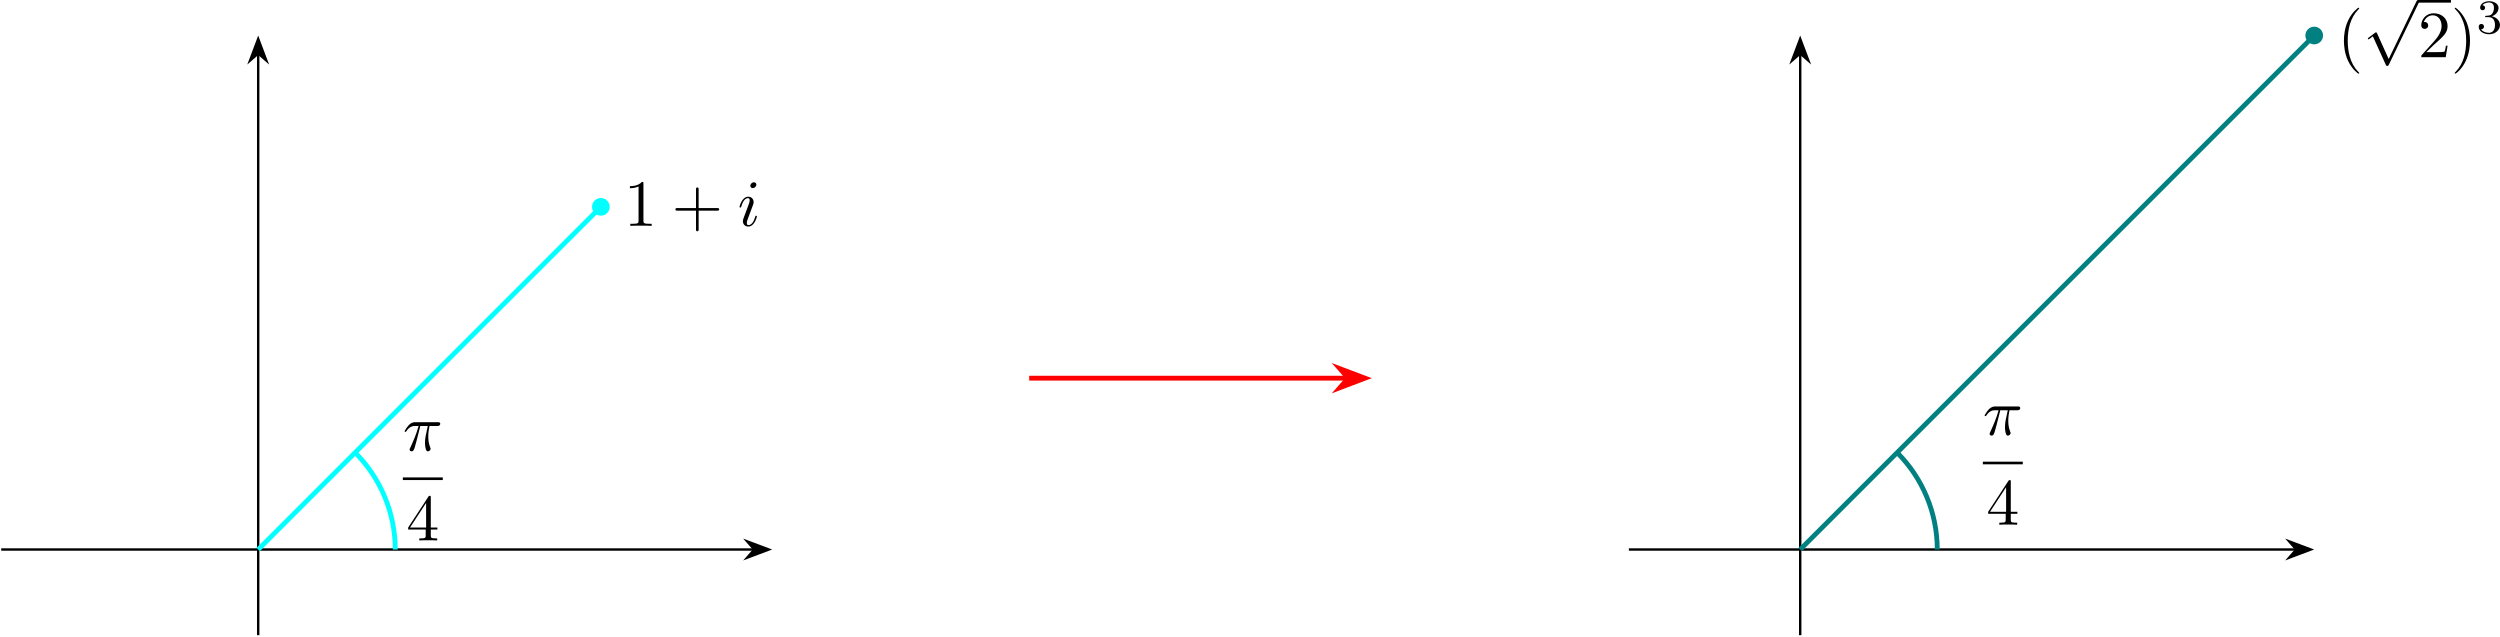
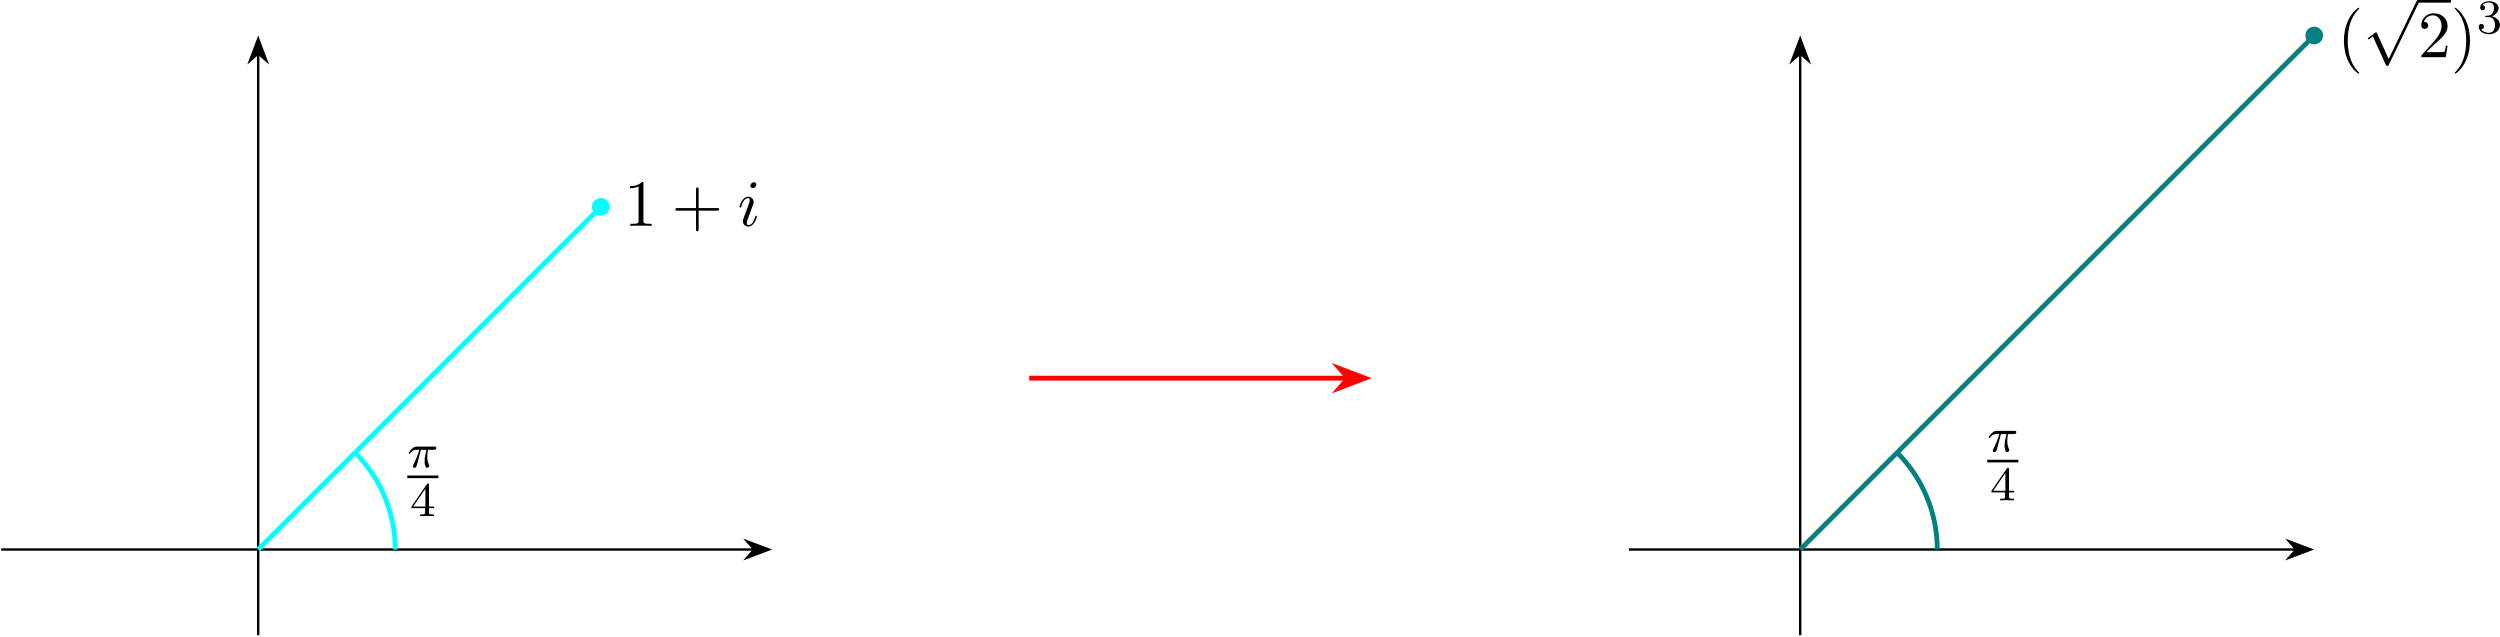
<svg xmlns="http://www.w3.org/2000/svg" xmlns:xlink="http://www.w3.org/1999/xlink" version="1.1" width="579.067pt" height="147.407pt" viewBox="38.183 148.803 579.067 147.407">
  <defs>
+     <path id="g6-112" d="M4.244 9.327L2.324 5.084C2.247 4.909 2.193 4.909 2.16 4.909C2.149 4.909 2.095 4.909 1.975 4.996L.938 5.782C.796 5.891 .796 5.924 .796 5.956C.796 6.011 .829 6.076 .905 6.076C.971 6.076 1.156 5.924 1.276 5.836C1.342 5.782 1.505 5.662 1.625 5.575L3.775 10.298C3.851 10.473 3.905 10.473 4.004 10.473C4.167 10.473 4.2 10.407 4.276 10.255L9.229 0C9.305-.153 9.305-.196 9.305-.218C9.305-.327 9.218-.436 9.087-.436C9-.436 8.924-.382 8.836-.207L4.244 9.327Z" />
    <path id="g11-51" d="M2.016-2.662C2.646-2.662 3.045-2.2 3.045-1.363C3.045-.367 2.479-.072 2.056-.072C1.618-.072 1.02-.231 .741-.654C1.028-.654 1.227-.837 1.227-1.1C1.227-1.355 1.044-1.538 .789-1.538C.574-1.538 .351-1.403 .351-1.084C.351-.327 1.164 .167 2.072 .167C3.132 .167 3.873-.566 3.873-1.363C3.873-2.024 3.347-2.63 2.534-2.805C3.164-3.029 3.634-3.571 3.634-4.208S2.917-5.3 2.088-5.3C1.235-5.3 .59-4.838 .59-4.232C.59-3.937 .789-3.81 .996-3.81C1.243-3.81 1.403-3.985 1.403-4.216C1.403-4.511 1.148-4.623 .972-4.631C1.307-5.069 1.921-5.093 2.064-5.093C2.271-5.093 2.877-5.029 2.877-4.208C2.877-3.65 2.646-3.316 2.534-3.188C2.295-2.941 2.112-2.925 1.626-2.893C1.474-2.885 1.411-2.877 1.411-2.774C1.411-2.662 1.482-2.662 1.618-2.662H2.016Z" />
-     <path id="g6-112" d="M4.244 9.327L2.324 5.084C2.247 4.909 2.193 4.909 2.16 4.909C2.149 4.909 2.095 4.909 1.975 4.996L.938 5.782C.796 5.891 .796 5.924 .796 5.956C.796 6.011 .829 6.076 .905 6.076C.971 6.076 1.156 5.924 1.276 5.836C1.342 5.782 1.505 5.662 1.625 5.575L3.775 10.298C3.851 10.473 3.905 10.473 4.004 10.473C4.167 10.473 4.2 10.407 4.276 10.255L9.229 0C9.305-.153 9.305-.196 9.305-.218C9.305-.327 9.218-.436 9.087-.436C9-.436 8.924-.382 8.836-.207L4.244 9.327Z" />
-     <path id="g9-25" d="M2.891-4.069H4.124C3.764-2.455 3.665-1.985 3.665-1.255C3.665-1.091 3.665-.796 3.753-.425C3.862 .055 3.982 .12 4.145 .12C4.364 .12 4.593-.076 4.593-.295C4.593-.36 4.593-.382 4.527-.535C4.211-1.32 4.211-2.029 4.211-2.335C4.211-2.913 4.287-3.502 4.407-4.069H5.651C5.793-4.069 6.185-4.069 6.185-4.44C6.185-4.702 5.956-4.702 5.749-4.702H2.095C1.855-4.702 1.44-4.702 .96-4.189C.578-3.764 .295-3.262 .295-3.207C.295-3.196 .295-3.098 .425-3.098C.513-3.098 .535-3.142 .6-3.229C1.135-4.069 1.767-4.069 1.985-4.069H2.607C2.258-2.749 1.669-1.429 1.211-.436C1.124-.273 1.124-.251 1.124-.175C1.124 .033 1.298 .12 1.44 .12C1.767 .12 1.855-.185 1.985-.589C2.138-1.091 2.138-1.113 2.28-1.658L2.891-4.069Z" />
+     <path id="g11-52" d="M3.14-5.157C3.14-5.316 3.14-5.38 2.973-5.38C2.869-5.38 2.861-5.372 2.782-5.26L.239-1.57V-1.307H2.487V-.646C2.487-.351 2.463-.263 1.849-.263H1.666V0C2.343-.024 2.359-.024 2.813-.024S3.284-.024 3.961 0V-.263H3.778C3.164-.263 3.14-.351 3.14-.646V-1.307H3.985V-1.57H3.14V-5.157ZM2.542-4.511V-1.57H.518L2.542-4.511Z" />
+     <path id="g8-25" d="M2.264-2.909H3.18C3.013-2.184 2.869-1.594 2.869-1.004C2.869-.948 2.869-.606 2.957-.319C3.061 .016 3.14 .08 3.284 .08C3.459 .08 3.642-.072 3.642-.263C3.642-.319 3.634-.335 3.602-.406C3.435-.773 3.316-1.156 3.316-1.809C3.316-1.993 3.316-2.327 3.435-2.909H4.4C4.527-2.909 4.615-2.909 4.694-2.973C4.79-3.061 4.814-3.164 4.814-3.212C4.814-3.435 4.615-3.435 4.479-3.435H1.602C1.435-3.435 1.132-3.435 .741-3.053C.454-2.766 .231-2.399 .231-2.343C.231-2.271 .287-2.248 .351-2.248C.43-2.248 .446-2.271 .494-2.335C.885-2.909 1.355-2.909 1.538-2.909H2C1.769-2.064 1.347-1.1 1.052-.518C.996-.399 .917-.239 .917-.167C.917 0 1.052 .08 1.18 .08C1.482 .08 1.562-.223 1.73-.877L2.264-2.909Z" />
    <path id="g9-105" d="M3.098-6.818C3.098-7.036 2.945-7.211 2.695-7.211C2.4-7.211 2.105-6.927 2.105-6.633C2.105-6.425 2.258-6.24 2.52-6.24C2.771-6.24 3.098-6.491 3.098-6.818ZM2.269-2.716C2.4-3.033 2.4-3.055 2.509-3.349C2.596-3.567 2.651-3.72 2.651-3.927C2.651-4.418 2.302-4.822 1.756-4.822C.731-4.822 .316-3.24 .316-3.142C.316-3.033 .425-3.033 .447-3.033C.556-3.033 .567-3.055 .622-3.229C.916-4.255 1.353-4.582 1.724-4.582C1.811-4.582 1.996-4.582 1.996-4.233C1.996-4.004 1.92-3.775 1.876-3.665C1.789-3.382 1.298-2.116 1.124-1.647C1.015-1.364 .873-1.004 .873-.775C.873-.262 1.244 .12 1.767 .12C2.793 .12 3.196-1.462 3.196-1.56C3.196-1.669 3.098-1.669 3.065-1.669C2.956-1.669 2.956-1.636 2.902-1.473C2.705-.785 2.345-.12 1.789-.12C1.604-.12 1.527-.229 1.527-.48C1.527-.753 1.593-.905 1.844-1.571L2.269-2.716Z" />
    <path id="g14-40" d="M3.611 2.618C3.611 2.585 3.611 2.564 3.425 2.378C2.062 1.004 1.713-1.058 1.713-2.727C1.713-4.625 2.127-6.524 3.469-7.887C3.611-8.018 3.611-8.04 3.611-8.073C3.611-8.149 3.567-8.182 3.502-8.182C3.393-8.182 2.411-7.44 1.767-6.055C1.211-4.855 1.08-3.644 1.08-2.727C1.08-1.876 1.2-.556 1.8 .676C2.455 2.018 3.393 2.727 3.502 2.727C3.567 2.727 3.611 2.695 3.611 2.618Z" />
    <path id="g14-41" d="M3.153-2.727C3.153-3.578 3.033-4.898 2.433-6.131C1.778-7.473 .84-8.182 .731-8.182C.665-8.182 .622-8.138 .622-8.073C.622-8.04 .622-8.018 .829-7.822C1.898-6.742 2.52-5.007 2.52-2.727C2.52-.862 2.116 1.058 .764 2.433C.622 2.564 .622 2.585 .622 2.618C.622 2.684 .665 2.727 .731 2.727C.84 2.727 1.822 1.985 2.465 .6C3.022-.6 3.153-1.811 3.153-2.727Z" />
    <path id="g14-43" d="M4.462-2.509H7.505C7.658-2.509 7.865-2.509 7.865-2.727S7.658-2.945 7.505-2.945H4.462V-6C4.462-6.153 4.462-6.36 4.244-6.36S4.025-6.153 4.025-6V-2.945H.971C.818-2.945 .611-2.945 .611-2.727S.818-2.509 .971-2.509H4.025V.545C4.025 .698 4.025 .905 4.244 .905S4.462 .698 4.462 .545V-2.509Z" />
    <path id="g14-49" d="M3.207-6.982C3.207-7.244 3.207-7.265 2.956-7.265C2.28-6.567 1.32-6.567 .971-6.567V-6.229C1.189-6.229 1.833-6.229 2.4-6.513V-.862C2.4-.469 2.367-.338 1.385-.338H1.036V0C1.418-.033 2.367-.033 2.804-.033S4.189-.033 4.571 0V-.338H4.222C3.24-.338 3.207-.458 3.207-.862V-6.982Z" />
    <path id="g14-50" d="M1.385-.84L2.542-1.964C4.244-3.469 4.898-4.058 4.898-5.149C4.898-6.393 3.916-7.265 2.585-7.265C1.353-7.265 .545-6.262 .545-5.291C.545-4.68 1.091-4.68 1.124-4.68C1.309-4.68 1.691-4.811 1.691-5.258C1.691-5.542 1.495-5.825 1.113-5.825C1.025-5.825 1.004-5.825 .971-5.815C1.222-6.524 1.811-6.927 2.444-6.927C3.436-6.927 3.905-6.044 3.905-5.149C3.905-4.276 3.36-3.415 2.76-2.738L.665-.404C.545-.284 .545-.262 .545 0H4.593L4.898-1.898H4.625C4.571-1.571 4.495-1.091 4.385-.927C4.309-.84 3.589-.84 3.349-.84H1.385Z" />
-     <path id="g14-52" d="M3.207-1.8V-.851C3.207-.458 3.185-.338 2.378-.338H2.149V0C2.596-.033 3.164-.033 3.622-.033S4.658-.033 5.105 0V-.338H4.876C4.069-.338 4.047-.458 4.047-.851V-1.8H5.138V-2.138H4.047V-7.102C4.047-7.32 4.047-7.385 3.873-7.385C3.775-7.385 3.742-7.385 3.655-7.255L.305-2.138V-1.8H3.207ZM3.273-2.138H.611L3.273-6.207V-2.138Z" />
  </defs>
  <g id="page1" transform="matrix(1.4 0 0 1.4 0 0)">
    <path d="M27.473 197.203H151.969" stroke="#000" fill="none" stroke-width=".399" />
    <path d="M154.465 197.203L150.895 195.859L152.066 197.203L150.895 198.551Z" />
    <path d="M154.465 197.203L150.895 195.859L152.066 197.203L150.895 198.551Z" stroke="#000" fill="none" stroke-width=".399" stroke-miterlimit="10" />
    <path d="M69.992 211.379V115.227" stroke="#000" fill="none" stroke-width=".399" stroke-miterlimit="10" />
    <path d="M69.992 112.731L68.645 116.301L69.992 115.129L71.336 116.301Z" />
    <path d="M69.992 112.731L68.645 116.301L69.992 115.129L71.336 116.301Z" stroke="#000" fill="none" stroke-width=".399" stroke-miterlimit="10" />
    <path d="M69.992 197.203L126.684 140.512" stroke="#0ff" fill="none" stroke-width=".797" stroke-miterlimit="10" />
    <path d="M128.148 140.512C128.148 139.703 127.492 139.047 126.684 139.047C125.879 139.047 125.223 139.703 125.223 140.512C125.223 141.316 125.879 141.973 126.684 141.973C127.492 141.973 128.148 141.316 128.148 140.512Z" fill="#0ff" />
    <g transform="matrix(1 0 0 1 60.5293 -53.551)">
      <use x="69.992" y="197.204" xlink:href="#g14-49" />
      <use x="77.87" y="197.204" xlink:href="#g14-43" />
      <use x="88.78" y="197.204" xlink:href="#g9-105" />
    </g>
    <path d="M92.668 197.203C92.668 191.191 90.277 185.422 86.027 181.168" stroke="#0ff" fill="none" stroke-width=".797" stroke-miterlimit="10" />
-     <g transform="matrix(1 0 0 1 22.7352 -8.984)">
-       <use x="71.187" y="189.824" xlink:href="#g9-25" />
+     <g transform="matrix(1 0 0 1 23.4657 -9.299)">
+       <use x="71.187" y="192.909" xlink:href="#g8-25" />
    </g>
-     <rect x="71.187" y="194.259" height=".436" width="6.61" transform="matrix(1 0 0 1 22.7352 -8.984)" />
-     <g transform="matrix(1 0 0 1 22.7352 -8.984)">
-       <use x="71.765" y="204.687" xlink:href="#g14-52" />
+     <rect x="71.187" y="194.259" height=".436" width="5.149" transform="matrix(1 0 0 1 23.4657 -9.299)" />
+     <g transform="matrix(1 0 0 1 23.4657 -9.299)">
+       <use x="71.645" y="200.966" xlink:href="#g11-52" />
    </g>
    <path d="M197.551 168.856H250.137" stroke="#f00" fill="none" stroke-width=".797" stroke-miterlimit="10" />
    <path d="M253.11 168.855L248.958 167.285L250.336 168.855L248.958 170.429Z" fill="#f00" />
    <path d="M253.11 168.855L248.958 167.285L250.336 168.855L248.958 170.429Z" stroke="#f00" fill="none" stroke-width=".797" stroke-miterlimit="10" />
    <path d="M296.766 197.203H407.09" stroke="#000" fill="none" stroke-width=".399" stroke-miterlimit="10" />
    <path d="M409.586 197.203L406.015 195.859L407.187 197.203L406.015 198.551Z" />
    <path d="M409.586 197.203L406.015 195.859L407.187 197.203L406.015 198.551Z" stroke="#000" fill="none" stroke-width=".399" stroke-miterlimit="10" />
    <path d="M325.114 211.379V115.227" stroke="#000" fill="none" stroke-width=".399" stroke-miterlimit="10" />
    <path d="M325.113 112.731L323.766 116.301L325.113 115.129L326.457 116.301Z" />
    <path d="M325.113 112.731L323.766 116.301L325.113 115.129L326.457 116.301Z" stroke="#000" fill="none" stroke-width=".399" stroke-miterlimit="10" />
    <path d="M325.114 197.203L410.153 112.164" stroke="#008080" fill="none" stroke-width=".797" stroke-miterlimit="10" />
    <path d="M411.617 112.164C411.617 111.356 410.961 110.703 410.153 110.703C409.348 110.703 408.692 111.356 408.692 112.164S409.348 113.625 410.153 113.625C410.961 113.625 411.617 112.973 411.617 112.164Z" fill="#008080" />
    <g transform="matrix(1 0 0 1 343.9973 -81.456)">
      <use x="69.992" y="197.204" xlink:href="#g14-40" />
      <use x="74.234" y="188.18" xlink:href="#g6-112" />
    </g>
    <rect x="83.325" y="187.744" height=".436" width="5.455" transform="matrix(1 0 0 1 343.9973 -81.456)" />
    <g transform="matrix(1 0 0 1 343.9973 -81.456)">
      <use x="83.325" y="197.204" xlink:href="#g14-50" />
      <use x="88.78" y="197.204" xlink:href="#g14-41" />
      <use x="93.022" y="193.245" xlink:href="#g11-51" />
    </g>
    <path d="M347.789 197.203C347.789 191.191 345.403 185.422 341.149 181.168" stroke="#008080" fill="none" stroke-width=".797" stroke-miterlimit="10" />
-     <g transform="matrix(1 0 0 1 284.1413 -11.587)">
-       <use x="71.187" y="189.824" xlink:href="#g9-25" />
+     <g transform="matrix(1 0 0 1 284.8723 -11.902)">
+       <use x="71.187" y="192.909" xlink:href="#g8-25" />
    </g>
-     <rect x="71.187" y="194.259" height=".436" width="6.61" transform="matrix(1 0 0 1 284.1413 -11.587)" />
-     <g transform="matrix(1 0 0 1 284.1413 -11.587)">
-       <use x="71.765" y="204.687" xlink:href="#g14-52" />
+     <rect x="71.187" y="194.259" height=".436" width="5.149" transform="matrix(1 0 0 1 284.8723 -11.902)" />
+     <g transform="matrix(1 0 0 1 284.8723 -11.902)">
+       <use x="71.645" y="200.966" xlink:href="#g11-52" />
    </g>
  </g>
</svg>
